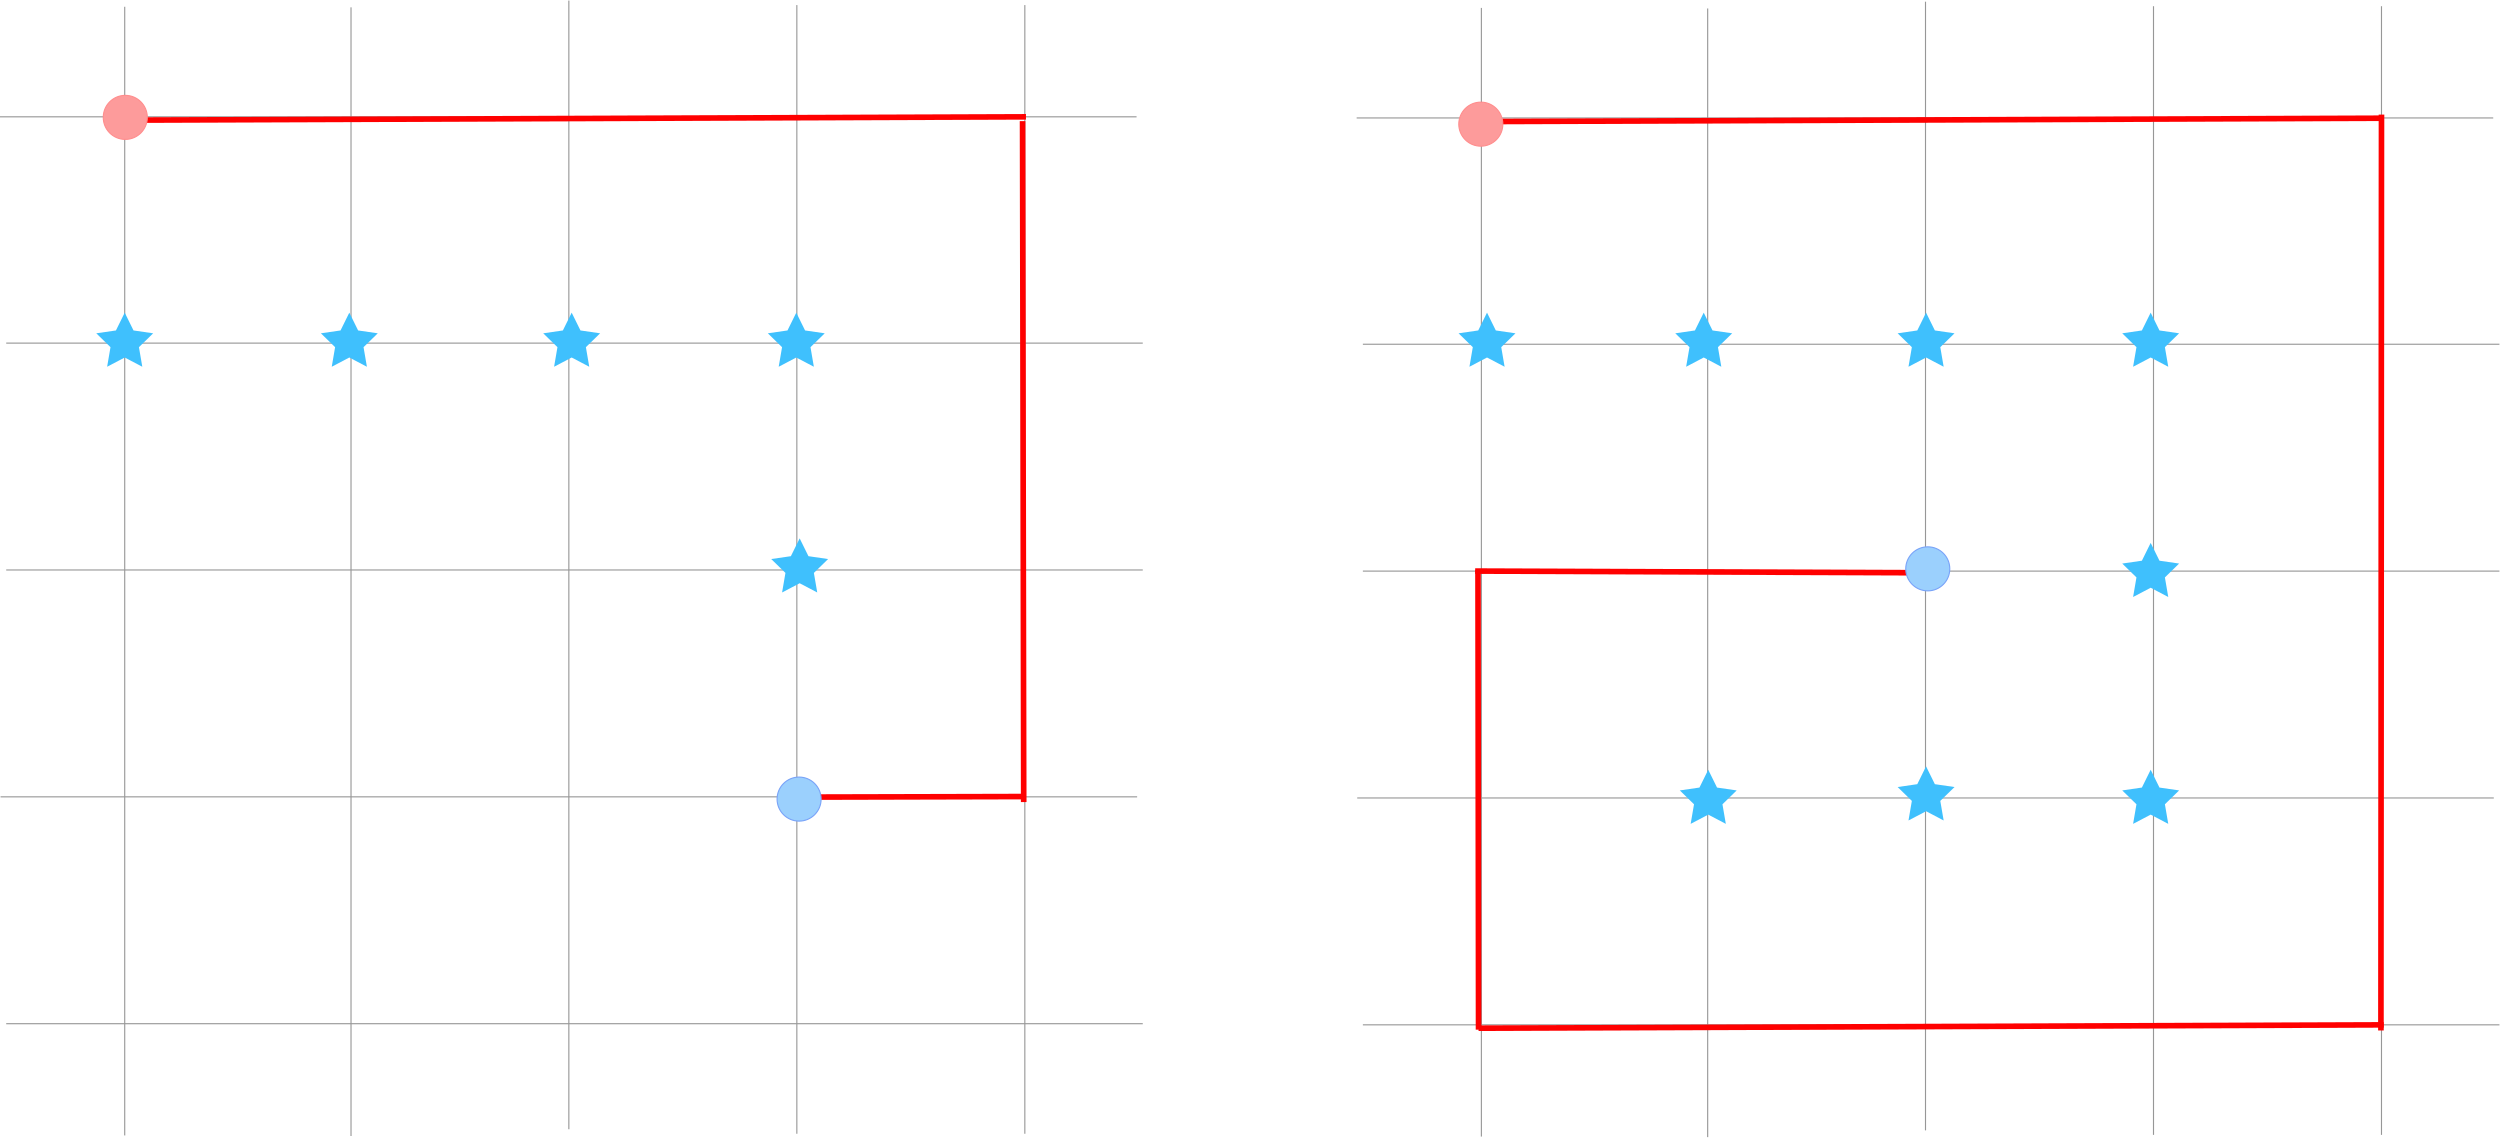
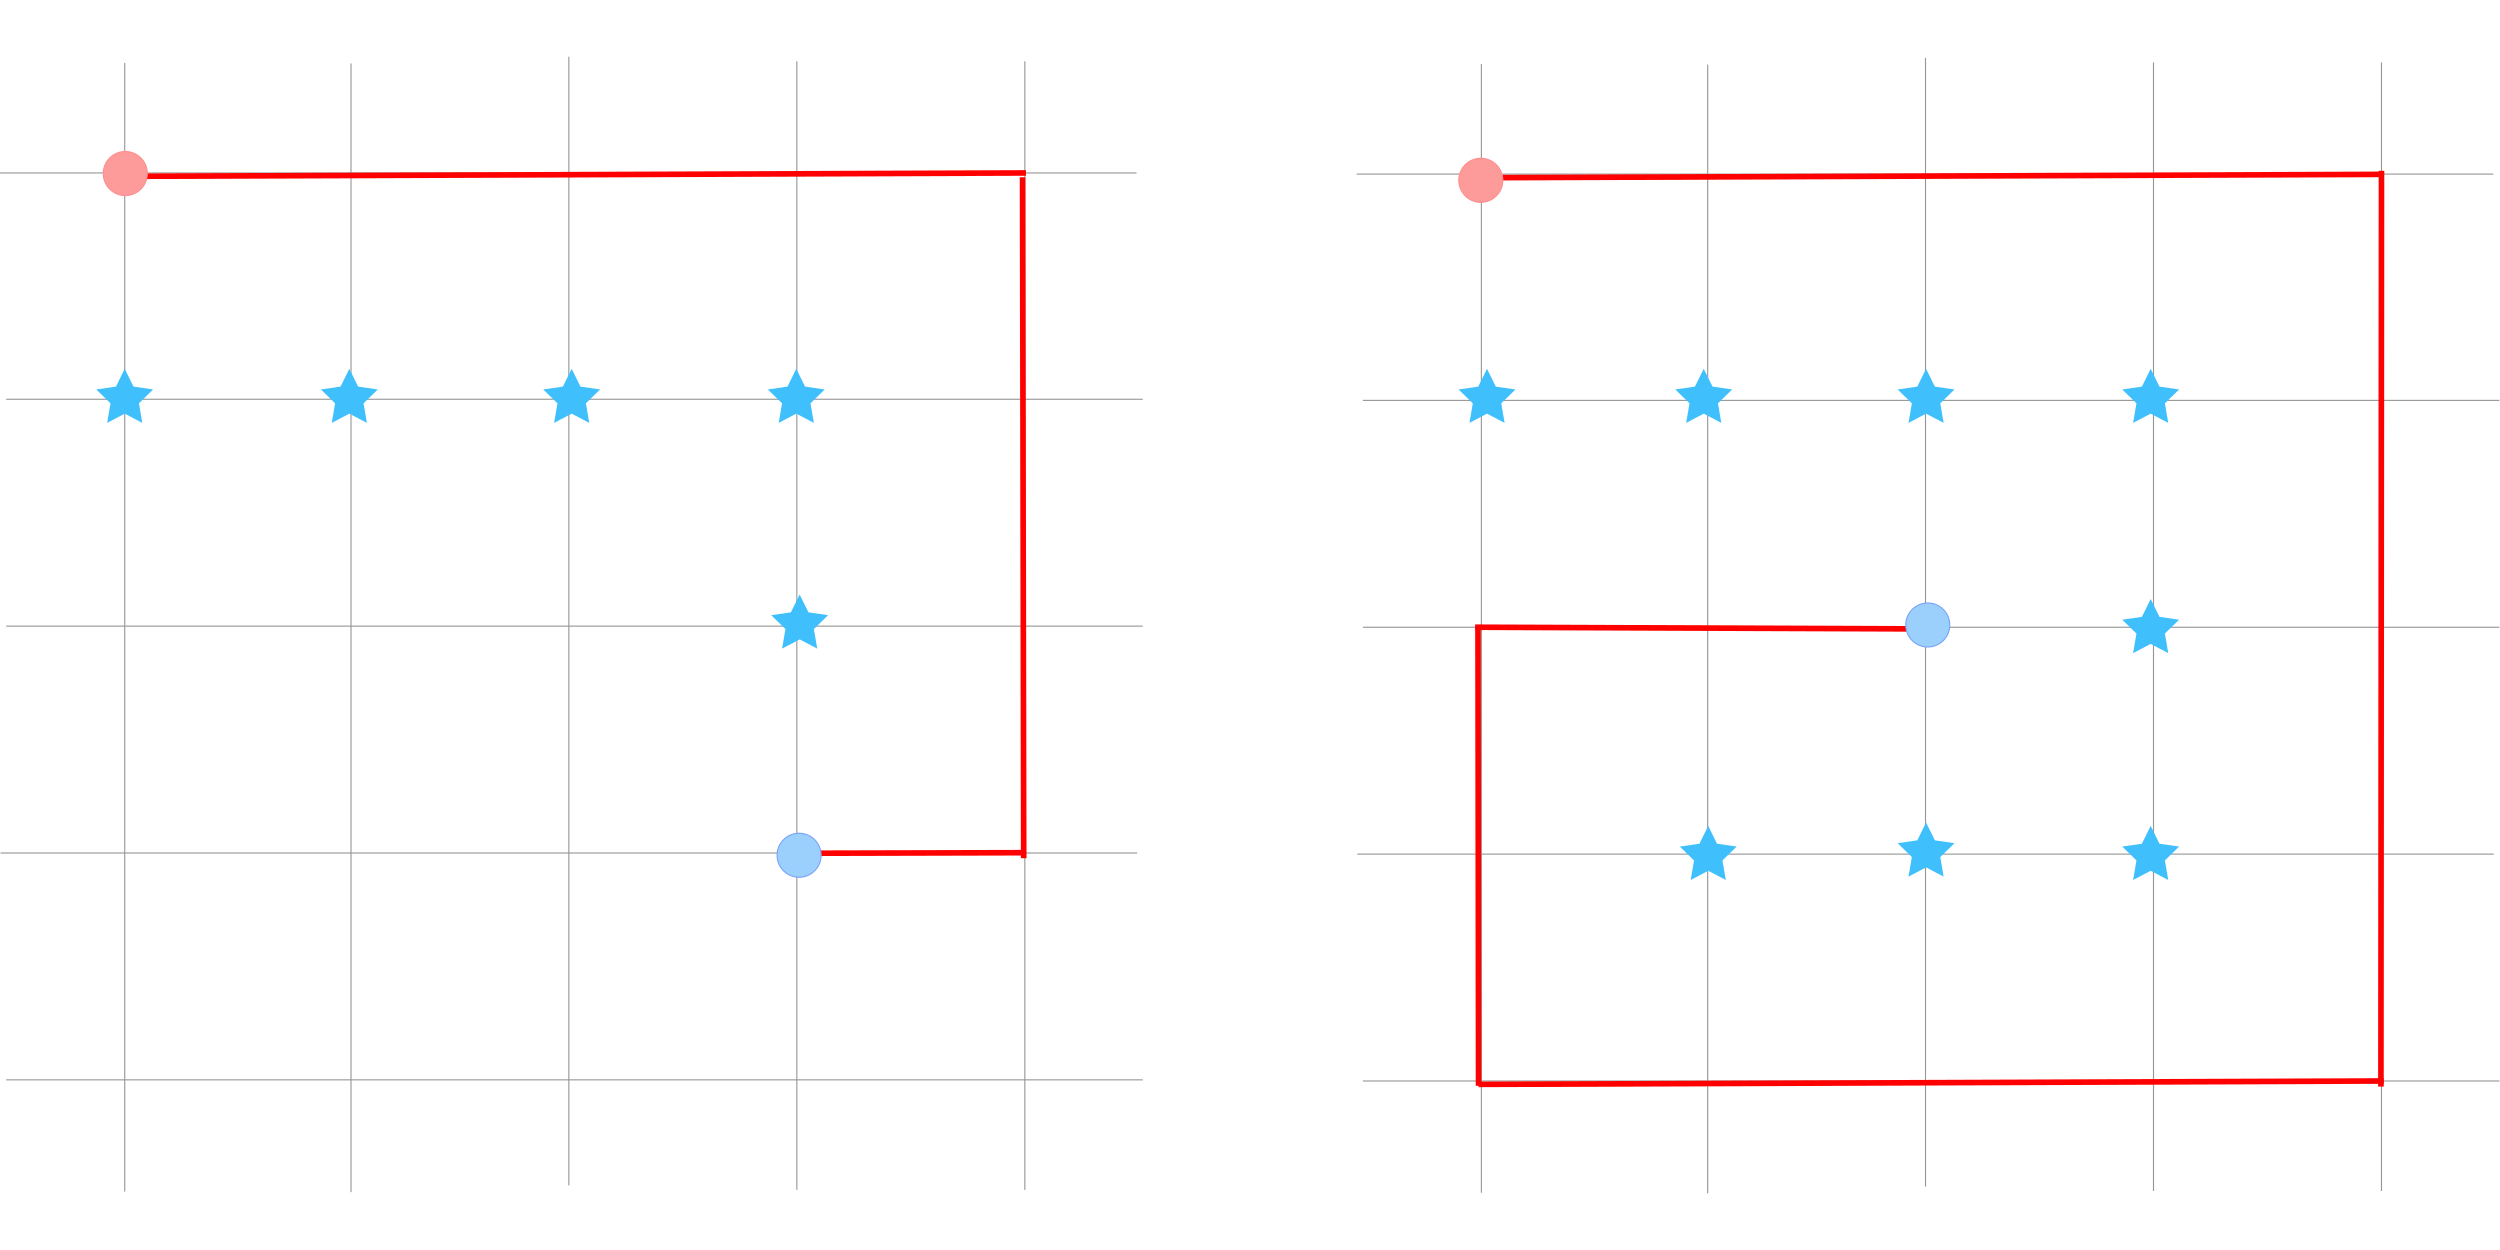
- <svg xmlns="http://www.w3.org/2000/svg" width="2215px" height="1008px" viewBox="0 0 2215 1008" version="1.1">
+ <svg xmlns="http://www.w3.org/2000/svg" width="800px" height="400px" viewBox="0 0 2215 1008" version="1.1">
  <g id="Page-1" stroke="none" stroke-width="1" fill="none" fill-rule="evenodd">
    <g id="step6" transform="translate(0.5, 1)">
      <g id="Group" stroke-linecap="square" transform="translate(1202, 1)" stroke="#979797">
        <line x1="0" y1="102.5" x2="1006" y2="102.5" id="Line" />
        <line x1="5.5" y1="303" x2="1011.5" y2="303" id="Line" />
        <line x1="5.5" y1="504" x2="1011.5" y2="504" id="Line" />
        <line x1="0.5" y1="705" x2="1006.5" y2="705" id="Line" />
        <line x1="5.5" y1="906" x2="1011.5" y2="906" id="Line" />
        <line x1="110" y1="5.5" x2="110" y2="1004.5" id="Line-2" />
        <line x1="310.5" y1="6" x2="310.5" y2="1005" id="Line-2" />
        <line x1="503.5" y1="0" x2="503.5" y2="999" id="Line-2" />
        <line x1="705.5" y1="4" x2="705.5" y2="1003" id="Line-2" />
        <line x1="907.5" y1="4" x2="907.5" y2="1003" id="Line-2" />
      </g>
      <g id="Group" stroke-linecap="square" stroke="#979797">
        <line x1="0" y1="102.5" x2="1006" y2="102.5" id="Line" />
        <line x1="5.5" y1="303" x2="1011.5" y2="303" id="Line" />
        <line x1="5.5" y1="504" x2="1011.5" y2="504" id="Line" />
        <line x1="0.5" y1="705" x2="1006.5" y2="705" id="Line" />
        <line x1="5.5" y1="906" x2="1011.5" y2="906" id="Line" />
        <line x1="110" y1="5.5" x2="110" y2="1004.5" id="Line-2" />
        <line x1="310.5" y1="6" x2="310.5" y2="1005" id="Line-2" />
        <line x1="503.5" y1="0" x2="503.5" y2="999" id="Line-2" />
        <line x1="705.5" y1="4" x2="705.5" y2="1003" id="Line-2" />
        <line x1="907.5" y1="4" x2="907.5" y2="1003" id="Line-2" />
      </g>
      <line x1="905.498" y1="108.802" x2="906.502" y2="707.129" id="y" stroke="#FF0000" stroke-width="5" stroke-linecap="square" />
      <line x1="2109.494" y1="103.061" x2="2109" y2="909.5" id="y" stroke="#FF0000" stroke-width="5" stroke-linecap="square" />
      <line x1="1309" y1="506.5" x2="1309.491" y2="908.759" id="y" stroke="#FF0000" stroke-width="5" stroke-linecap="square" />
      <line x1="109" y1="105.466" x2="906" y2="102.5" id="x" stroke="#FF0000" stroke-width="5" stroke-linecap="square" />
      <line x1="1308.996" y1="106.724" x2="2105.996" y2="103.759" id="x" stroke="#FF0000" stroke-width="5" stroke-linecap="square" />
      <line x1="1308.992" y1="504.983" x2="1710" y2="506.5" id="x" stroke="#FF0000" stroke-width="5" stroke-linecap="square" />
      <line x1="1311.992" y1="909.983" x2="2108.992" y2="907.017" id="x" stroke="#FF0000" stroke-width="5" stroke-linecap="square" />
      <line x1="708.25" y1="705.25" x2="902.75" y2="704.75" id="x" stroke="#FF0000" stroke-width="5" stroke-linecap="square" />
      <circle id="Oval" stroke="#79A3F8" fill="#9BD0FD" fill-rule="nonzero" cx="707.5" cy="707" r="19.5" />
      <circle id="Oval" stroke="#79A3F8" fill="#9BD0FD" fill-rule="nonzero" cx="1707.5" cy="503" r="19.5" />
      <circle id="Oval" stroke="#FF8D8D" fill="#FD9B9B" fill-rule="nonzero" cx="110.5" cy="103" r="19.5" />
      <polygon id="Star" fill="#3FC0FD" fill-rule="nonzero" points="110 315.75 94.424 323.939 97.399 306.594 84.797 294.311 102.212 291.781 110 276 117.788 291.781 135.203 294.311 122.601 306.594 125.576 323.939" />
      <polygon id="Star" fill="#3FC0FD" fill-rule="nonzero" points="309 315.75 293.424 323.939 296.399 306.594 283.797 294.311 301.212 291.781 309 276 316.788 291.781 334.203 294.311 321.601 306.594 324.576 323.939" />
      <polygon id="Star" fill="#3FC0FD" fill-rule="nonzero" points="708 515.75 692.424 523.939 695.399 506.594 682.797 494.311 700.212 491.781 708 476 715.788 491.781 733.203 494.311 720.601 506.594 723.576 523.939" />
      <polygon id="Star" fill="#3FC0FD" fill-rule="nonzero" points="1905 519.75 1889.424 527.939 1892.399 510.594 1879.797 498.311 1897.212 495.781 1905 480 1912.788 495.781 1930.203 498.311 1917.601 510.594 1920.576 527.939" />
      <polygon id="Star" fill="#3FC0FD" fill-rule="nonzero" points="1905 720.75 1889.424 728.939 1892.399 711.594 1879.797 699.311 1897.212 696.781 1905 681 1912.788 696.781 1930.203 699.311 1917.601 711.594 1920.576 728.939" />
      <polygon id="Star" fill="#3FC0FD" fill-rule="nonzero" points="1706 717.75 1690.424 725.939 1693.399 708.594 1680.797 696.311 1698.212 693.781 1706 678 1713.788 693.781 1731.203 696.311 1718.601 708.594 1721.576 725.939" />
      <polygon id="Star" fill="#3FC0FD" fill-rule="nonzero" points="1513 720.75 1497.424 728.939 1500.399 711.594 1487.797 699.311 1505.212 696.781 1513 681 1520.788 696.781 1538.203 699.311 1525.601 711.594 1528.576 728.939" />
      <polygon id="Star" fill="#3FC0FD" fill-rule="nonzero" points="506 315.75 490.424 323.939 493.399 306.594 480.797 294.311 498.212 291.781 506 276 513.788 291.781 531.203 294.311 518.601 306.594 521.576 323.939" />
      <polygon id="Star" fill="#3FC0FD" fill-rule="nonzero" points="705 315.75 689.424 323.939 692.399 306.594 679.797 294.311 697.212 291.781 705 276 712.788 291.781 730.203 294.311 717.601 306.594 720.576 323.939" />
      <polygon id="Star" fill="#3FC0FD" fill-rule="nonzero" points="1509 315.75 1493.424 323.939 1496.399 306.594 1483.797 294.311 1501.212 291.781 1509 276 1516.788 291.781 1534.203 294.311 1521.601 306.594 1524.576 323.939" />
      <polygon id="Star" fill="#3FC0FD" fill-rule="nonzero" points="1317 315.75 1301.424 323.939 1304.399 306.594 1291.797 294.311 1309.212 291.781 1317 276 1324.788 291.781 1342.203 294.311 1329.601 306.594 1332.576 323.939" />
      <polygon id="Star" fill="#3FC0FD" fill-rule="nonzero" points="1706 315.75 1690.424 323.939 1693.399 306.594 1680.797 294.311 1698.212 291.781 1706 276 1713.788 291.781 1731.203 294.311 1718.601 306.594 1721.576 323.939" />
      <polygon id="Star" fill="#3FC0FD" fill-rule="nonzero" points="1905 315.75 1889.424 323.939 1892.399 306.594 1879.797 294.311 1897.212 291.781 1905 276 1912.788 291.781 1930.203 294.311 1917.601 306.594 1920.576 323.939" />
      <circle id="Oval" stroke="#FF8D8D" fill="#FD9B9B" fill-rule="nonzero" cx="1311.5" cy="109" r="19.5" />
    </g>
  </g>
</svg>
